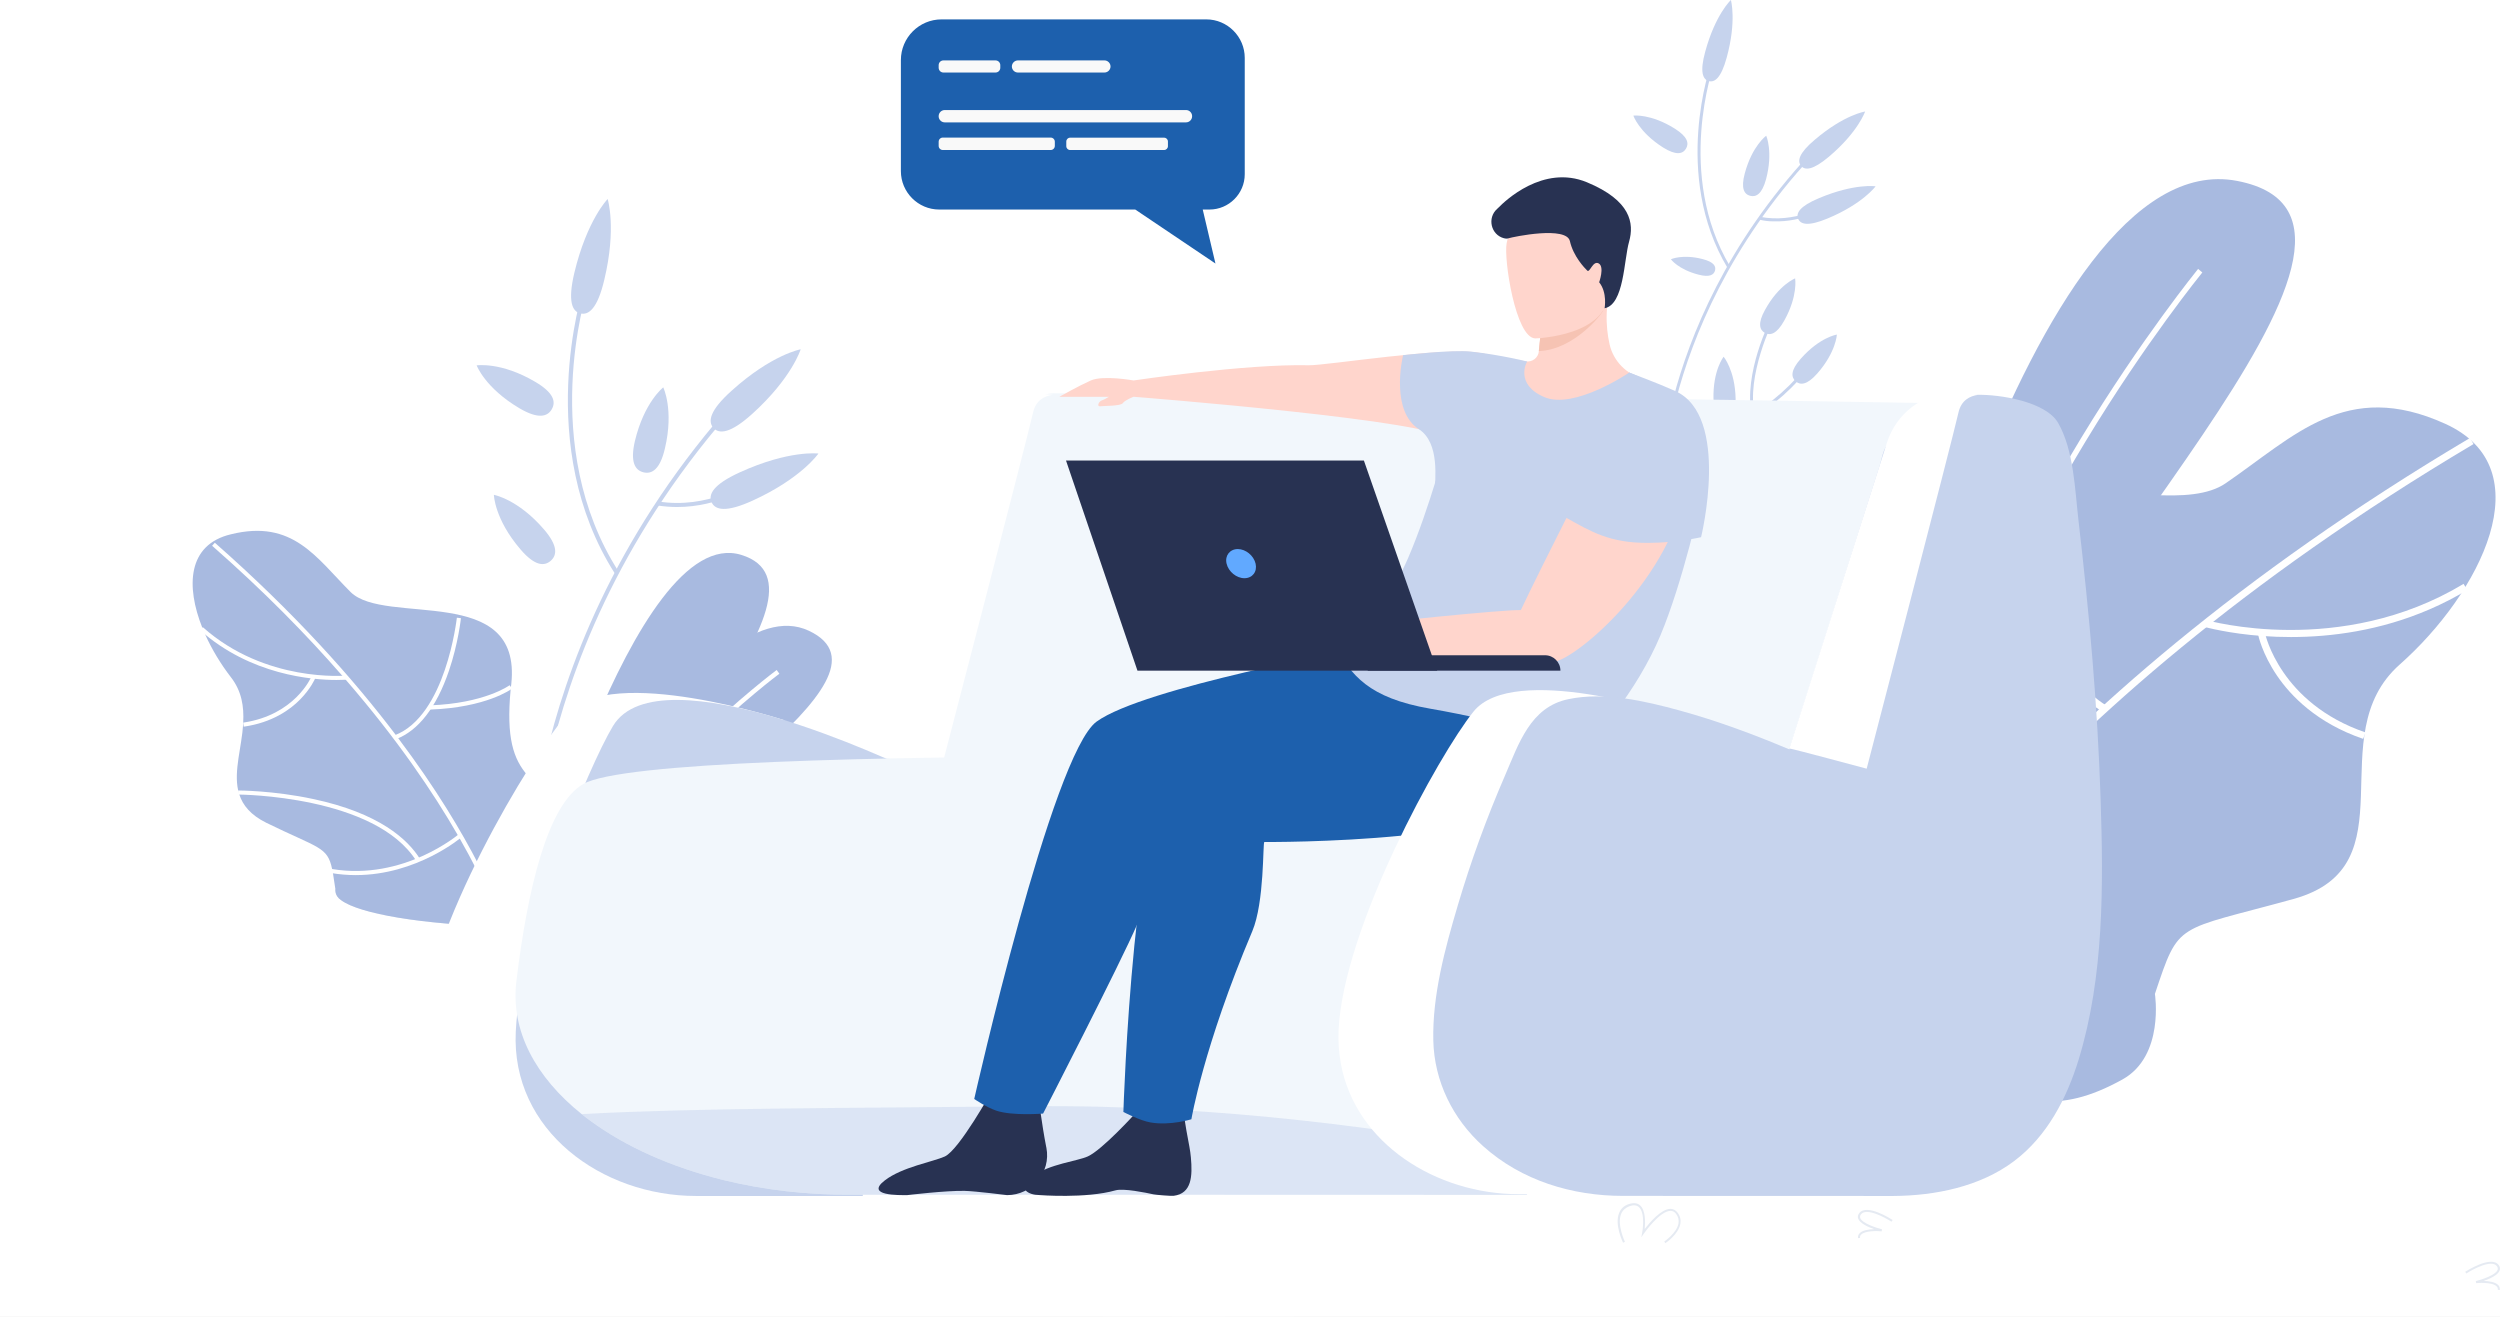
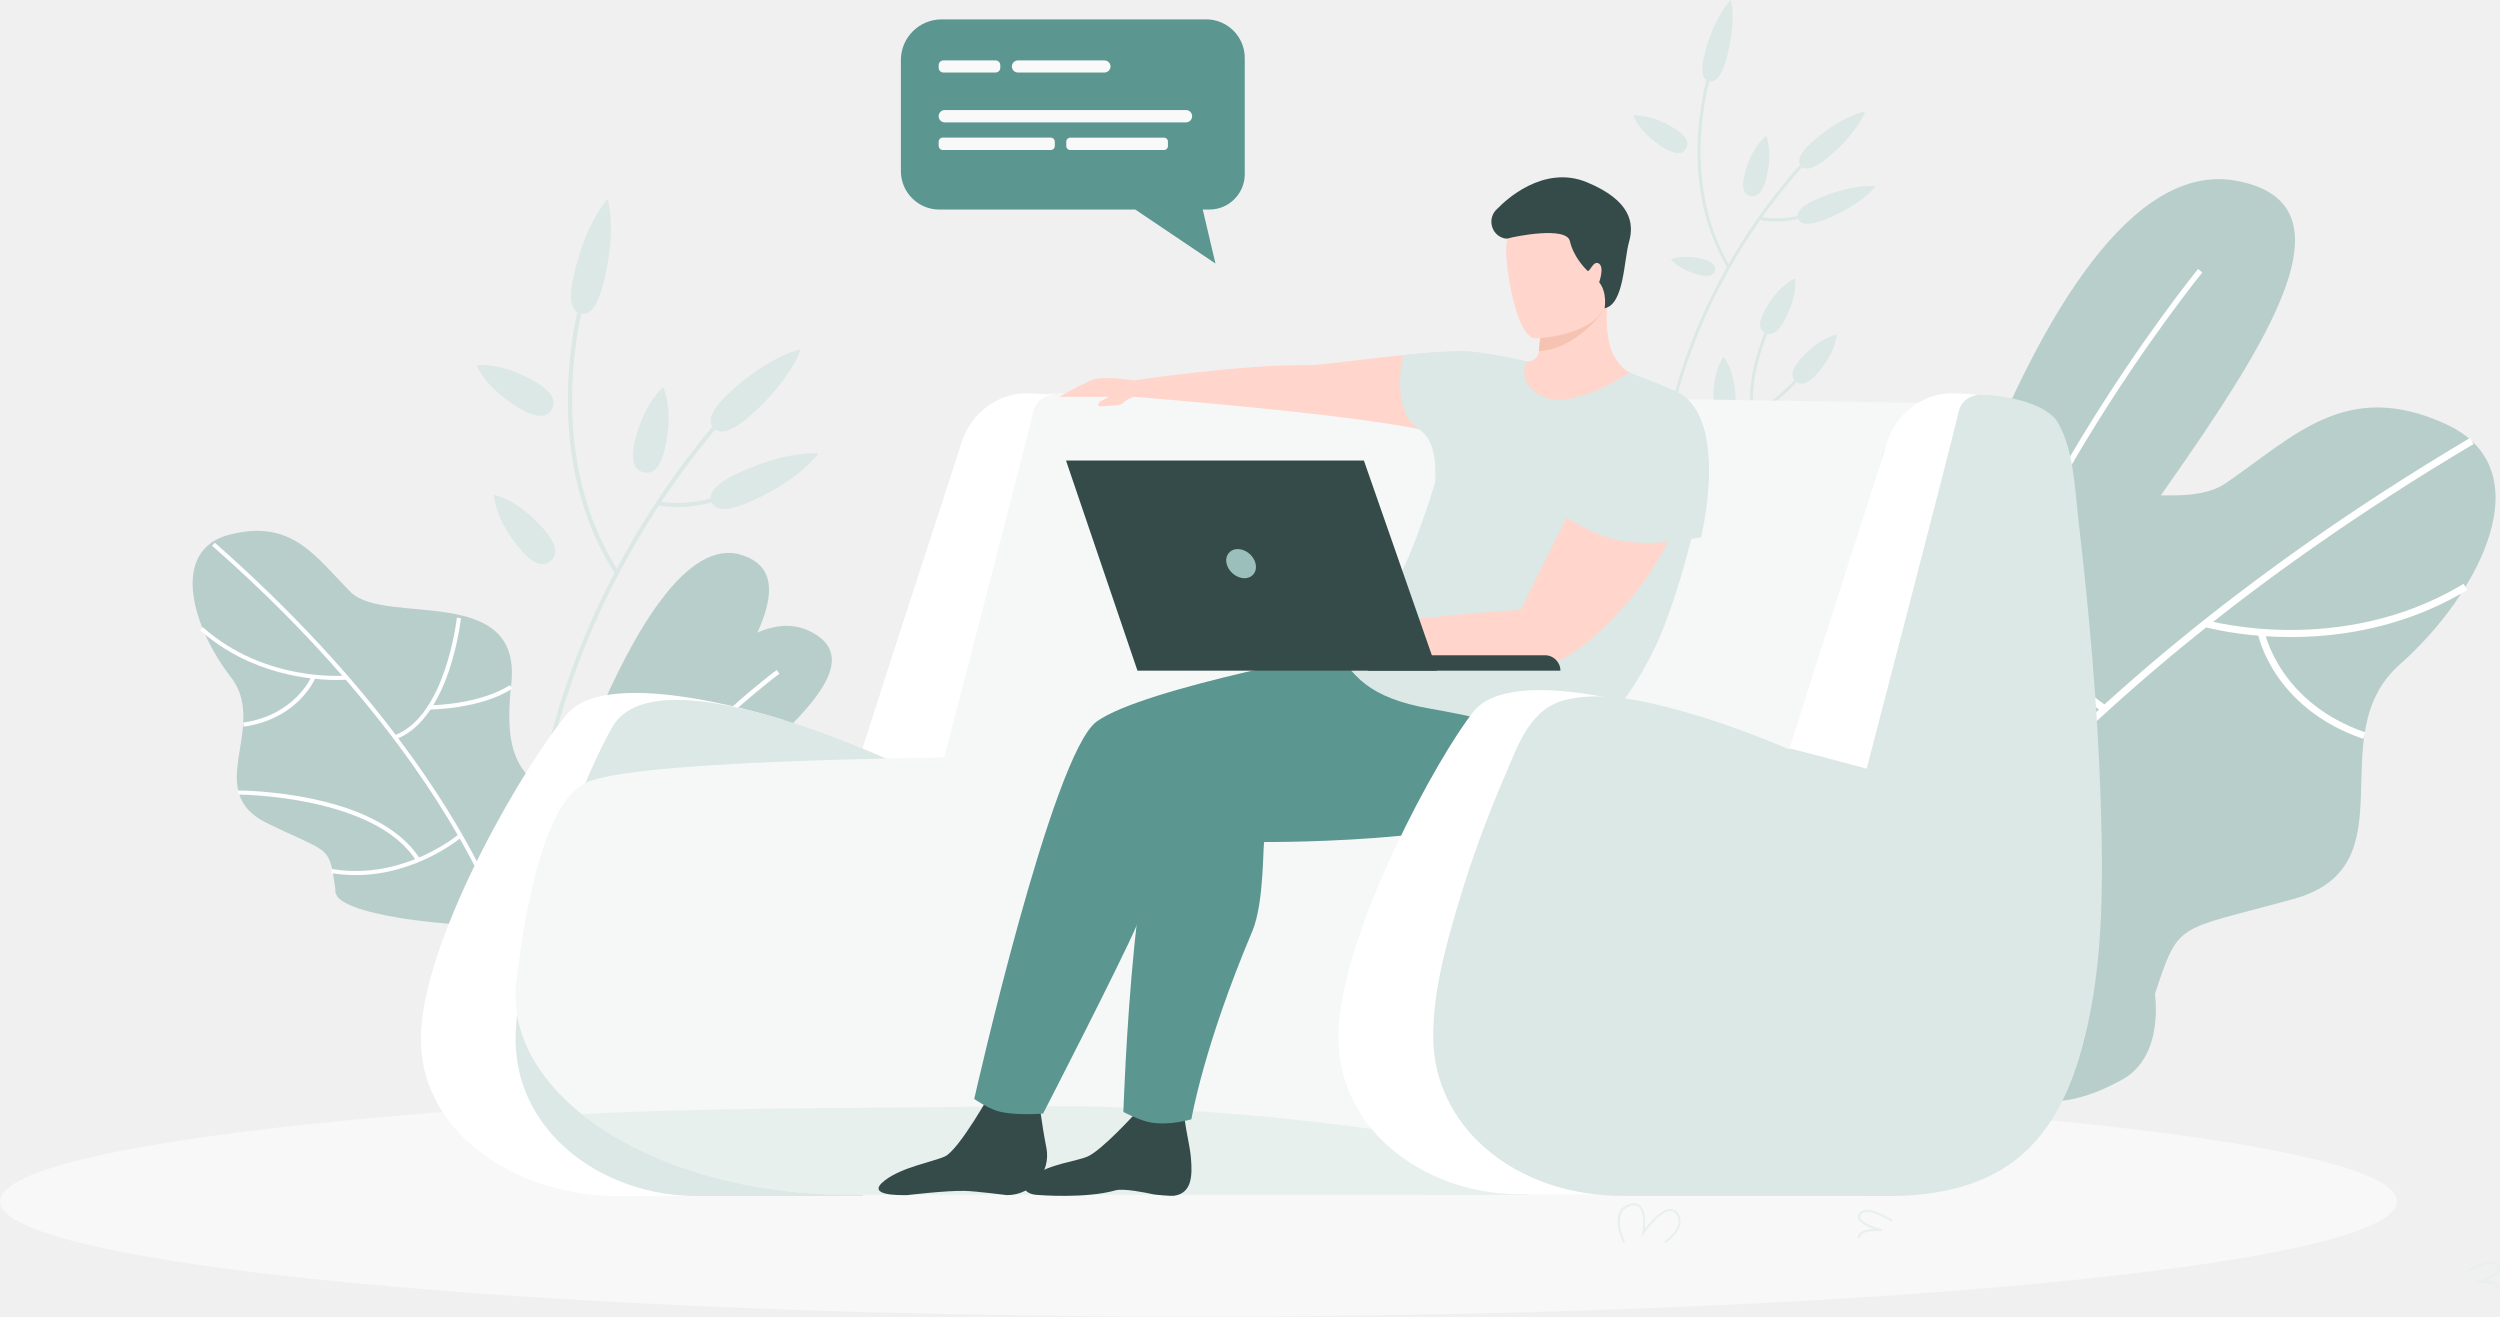
<svg xmlns="http://www.w3.org/2000/svg" width="338" height="178" viewBox="0 0 338 178" fill="none">
-   <rect width="338" height="178" fill="white" />
-   <path d="M45.382 120.601C45.382 120.99 45.633 121.357 46.114 121.7C48.879 123.782 59.346 125.338 71.846 125.338C75.343 125.338 78.68 125.223 81.742 124.995C91.454 124.285 98.311 122.592 98.311 120.601C98.311 118.611 91.477 116.918 81.81 116.208C78.725 115.98 75.366 115.865 71.846 115.865C57.243 115.865 45.382 117.993 45.382 120.601Z" fill="#E5EAF2" />
-   <path d="M70.248 55.209C72.785 56.696 74.019 56.33 74.59 55.346C75.184 54.34 74.887 53.104 72.35 51.617C67.734 48.894 64.443 49.398 64.443 49.398C64.443 49.398 65.563 52.441 70.248 55.209Z" fill="#C6D3ED" />
-   <path d="M70.384 74.292C72.304 76.534 73.584 76.58 74.452 75.825C75.32 75.07 75.458 73.788 73.538 71.569C70.041 67.496 66.773 66.901 66.773 66.901C66.773 66.901 66.842 70.173 70.384 74.292Z" fill="#C6D3ED" />
-   <path d="M71.551 123.988L72.099 123.942C72.099 123.851 71.391 115.225 74.293 102.595C76.967 90.926 83.343 73.377 98.495 55.942L98.083 55.576C82.84 73.102 76.441 90.766 73.745 102.481C70.842 115.225 71.551 123.92 71.551 123.988Z" fill="#C6D3ED" />
-   <path d="M83.16 77.587L83.64 77.289C72.739 60.243 79.298 39.514 79.367 39.308L78.841 39.124C78.75 39.353 72.099 60.312 83.16 77.587Z" fill="#C6D3ED" />
-   <path d="M91.547 68.549C97.214 68.549 101.488 65.711 101.534 65.689L101.214 65.231C101.168 65.277 95.683 68.892 88.987 67.794L88.896 68.343C89.81 68.48 90.678 68.549 91.547 68.549Z" fill="#C6D3ED" />
-   <path d="M72.487 111.426C83.937 110.122 93.192 104.539 100.048 94.815C100.277 94.472 100.505 94.152 100.574 94.106C100.574 94.106 100.551 94.129 100.505 94.129L100.323 93.603C100.163 93.648 100.071 93.786 99.568 94.495C92.827 104.082 83.685 109.573 72.396 110.854L72.487 111.426Z" fill="#C6D3ED" />
-   <path d="M88.668 105.432L89.216 105.295C87.251 97.996 92.096 87.242 92.164 87.128L91.661 86.899C91.639 86.922 90.404 89.668 89.399 93.305C88.485 96.669 87.616 101.497 88.668 105.432Z" fill="#C6D3ED" />
-   <path d="M98.883 52.853C95.935 55.507 95.683 56.994 96.46 57.864C97.237 58.71 98.746 58.619 101.694 55.964C107.064 51.114 108.253 47.224 108.253 47.224C108.253 47.224 104.322 47.933 98.883 52.853Z" fill="#C6D3ED" />
-   <path d="M100.026 63.858C96.415 65.505 95.729 66.855 96.209 67.908C96.689 68.96 98.152 69.326 101.762 67.679C108.344 64.682 110.652 61.318 110.652 61.318C110.652 61.318 106.699 60.815 100.026 63.858Z" fill="#C6D3ED" />
-   <path d="M90.496 85.297C89.148 87.905 89.582 89.118 90.61 89.644C91.639 90.171 92.873 89.827 94.221 87.196C96.666 82.414 96.004 79.165 96.004 79.165C96.004 79.165 92.987 80.469 90.496 85.297Z" fill="#C6D3ED" />
-   <path d="M85.834 59.648C85.171 62.508 85.879 63.584 86.999 63.858C88.119 64.133 89.239 63.492 89.901 60.609C91.136 55.392 89.673 52.372 89.673 52.372C89.673 52.372 87.091 54.363 85.834 59.648Z" fill="#C6D3ED" />
-   <path d="M81.309 102.48C81.469 105.432 82.452 106.255 83.594 106.187C84.737 106.118 85.628 105.203 85.468 102.251C85.171 96.897 82.954 94.426 82.954 94.426C82.954 94.426 81.012 97.035 81.309 102.48Z" fill="#C6D3ED" />
-   <path d="M97.535 94.335C95.661 96.6 95.821 97.881 96.712 98.613C97.603 99.346 98.883 99.277 100.757 97.012C104.185 92.87 104.231 89.553 104.231 89.553C104.231 89.553 101.008 90.125 97.535 94.335Z" fill="#C6D3ED" />
-   <path d="M77.652 36.882C76.738 40.749 77.355 42.122 78.475 42.373C79.595 42.648 80.783 41.71 81.697 37.843C83.388 30.796 82.154 26.906 82.154 26.906C82.154 26.906 79.366 29.743 77.652 36.882Z" fill="#C6D3ED" />
-   <path d="M71.161 124.743C71.161 124.743 85.673 70.517 100.23 75.024C114.788 79.509 82.473 109.207 78.748 125.109L71.161 124.743Z" fill="#A8BAE0" />
-   <path d="M73.286 122.295C73.286 122.295 95.499 78.776 109.348 85.274C123.198 91.772 86.769 111.106 80.782 123.988L73.286 122.295Z" fill="#A8BAE0" />
+   <path d="M45.382 120.601C45.382 120.99 45.633 121.357 46.114 121.7C48.879 123.782 59.346 125.338 71.846 125.338C75.343 125.338 78.68 125.223 81.742 124.995C91.454 124.285 98.311 122.592 98.311 120.601C98.311 118.611 91.477 116.918 81.81 116.208C78.725 115.98 75.366 115.865 71.846 115.865C57.243 115.865 45.382 117.993 45.382 120.601Z" fill="#E8EFED" />
+   <path d="M70.248 55.209C72.785 56.696 74.019 56.33 74.59 55.346C75.184 54.34 74.887 53.104 72.35 51.617C67.734 48.894 64.443 49.398 64.443 49.398C64.443 49.398 65.563 52.441 70.248 55.209Z" fill="#DBE8E5" />
+   <path d="M70.384 74.292C72.304 76.534 73.584 76.58 74.452 75.825C75.32 75.07 75.458 73.788 73.538 71.569C70.041 67.496 66.773 66.901 66.773 66.901C66.773 66.901 66.842 70.173 70.384 74.292Z" fill="#DBE8E5" />
+   <path d="M71.551 123.988L72.099 123.942C72.099 123.851 71.391 115.225 74.293 102.595C76.967 90.926 83.343 73.377 98.495 55.942L98.083 55.576C82.84 73.102 76.441 90.766 73.745 102.481C70.842 115.225 71.551 123.92 71.551 123.988Z" fill="#DBE8E5" />
+   <path d="M83.16 77.587L83.64 77.289C72.739 60.243 79.298 39.514 79.367 39.308L78.841 39.124C78.75 39.353 72.099 60.312 83.16 77.587Z" fill="#DBE8E5" />
+   <path d="M91.547 68.549C97.214 68.549 101.488 65.711 101.534 65.689L101.214 65.231C101.168 65.277 95.683 68.892 88.987 67.794L88.896 68.343C89.81 68.48 90.678 68.549 91.547 68.549Z" fill="#DBE8E5" />
+   <path d="M72.487 111.426C83.937 110.122 93.192 104.539 100.048 94.815C100.277 94.472 100.505 94.152 100.574 94.106C100.574 94.106 100.551 94.129 100.505 94.129L100.323 93.603C100.163 93.648 100.071 93.786 99.568 94.495C92.827 104.082 83.685 109.573 72.396 110.854L72.487 111.426Z" fill="#DBE8E5" />
+   <path d="M88.668 105.432L89.216 105.295C87.251 97.996 92.096 87.242 92.164 87.128L91.661 86.899C91.639 86.922 90.404 89.668 89.399 93.305C88.485 96.669 87.616 101.497 88.668 105.432Z" fill="#DBE8E5" />
+   <path d="M98.883 52.853C95.935 55.507 95.683 56.994 96.46 57.864C97.237 58.71 98.746 58.619 101.694 55.964C107.064 51.114 108.253 47.224 108.253 47.224C108.253 47.224 104.322 47.933 98.883 52.853Z" fill="#DBE8E5" />
+   <path d="M100.026 63.858C96.415 65.505 95.729 66.855 96.209 67.908C96.689 68.96 98.152 69.326 101.762 67.679C108.344 64.682 110.652 61.318 110.652 61.318C110.652 61.318 106.699 60.815 100.026 63.858Z" fill="#DBE8E5" />
+   <path d="M90.496 85.297C89.148 87.905 89.582 89.118 90.61 89.644C91.639 90.171 92.873 89.827 94.221 87.196C96.666 82.414 96.004 79.165 96.004 79.165C96.004 79.165 92.987 80.469 90.496 85.297Z" fill="#DBE8E5" />
+   <path d="M85.834 59.648C85.171 62.508 85.879 63.584 86.999 63.858C88.119 64.133 89.239 63.492 89.901 60.609C91.136 55.392 89.673 52.372 89.673 52.372C89.673 52.372 87.091 54.363 85.834 59.648Z" fill="#DBE8E5" />
+   <path d="M81.309 102.48C81.469 105.432 82.452 106.255 83.594 106.187C84.737 106.118 85.628 105.203 85.468 102.251C85.171 96.897 82.954 94.426 82.954 94.426C82.954 94.426 81.012 97.035 81.309 102.48Z" fill="#DBE8E5" />
+   <path d="M97.535 94.335C95.661 96.6 95.821 97.881 96.712 98.613C97.603 99.346 98.883 99.277 100.757 97.012C104.185 92.87 104.231 89.553 104.231 89.553C104.231 89.553 101.008 90.125 97.535 94.335Z" fill="#DBE8E5" />
+   <path d="M77.652 36.882C76.738 40.749 77.355 42.122 78.475 42.373C79.595 42.648 80.783 41.71 81.697 37.843C83.388 30.796 82.154 26.906 82.154 26.906C82.154 26.906 79.366 29.743 77.652 36.882Z" fill="#DBE8E5" />
+   <path d="M71.161 124.743C71.161 124.743 85.673 70.517 100.23 75.024C114.788 79.509 82.473 109.207 78.748 125.109L71.161 124.743Z" fill="#B8CECA" />
+   <path d="M73.286 122.295C73.286 122.295 95.499 78.776 109.348 85.274C123.198 91.772 86.769 111.106 80.782 123.988L73.286 122.295Z" fill="#B8CECA" />
  <path d="M77.559 123.324C85.147 106.187 105.166 91.246 105.372 91.086L105.006 90.582C104.801 90.743 84.644 105.775 76.988 123.05L77.559 123.324Z" fill="white" />
-   <path d="M27.351 84.862C27.488 85.16 27.602 85.48 27.739 85.778C28.653 87.814 29.865 89.805 31.19 91.521C32.698 93.442 32.995 95.548 32.881 97.675C32.881 97.744 32.881 97.79 32.881 97.859C32.675 101.016 31.601 104.173 32.196 106.85C32.241 107.034 32.287 107.217 32.356 107.422C32.836 108.887 33.887 110.191 36.012 111.244C43.12 114.721 44.262 114.447 44.902 117.49C44.948 117.673 44.971 117.856 45.016 118.062C45.108 118.634 45.199 119.32 45.336 120.167C45.336 120.167 45.199 121.105 46.113 121.7C48.581 123.553 57.151 124.995 67.801 125.269C68.007 125.269 68.189 125.269 68.395 125.292C69.538 125.315 70.681 125.338 71.869 125.338C75.365 125.338 78.702 125.223 81.764 124.995C82.519 123.027 83.25 119.824 81.833 116.231C81.307 114.904 80.507 113.554 79.319 112.182C72.943 104.906 67.824 106.187 69.035 93.282C69.058 93.145 69.058 92.985 69.081 92.848C69.104 92.733 69.104 92.596 69.126 92.482C70.612 78.73 52.055 84.679 47.393 80.035C42.754 75.39 39.6 70.173 31.236 72.232C25.317 73.628 25.134 79.302 27.351 84.862Z" fill="#A8BAE0" />
+   <path d="M27.351 84.862C27.488 85.16 27.602 85.48 27.739 85.778C28.653 87.814 29.865 89.805 31.19 91.521C32.698 93.442 32.995 95.548 32.881 97.675C32.881 97.744 32.881 97.79 32.881 97.859C32.675 101.016 31.601 104.173 32.196 106.85C32.241 107.034 32.287 107.217 32.356 107.422C32.836 108.887 33.887 110.191 36.012 111.244C43.12 114.721 44.262 114.447 44.902 117.49C44.948 117.673 44.971 117.856 45.016 118.062C45.108 118.634 45.199 119.32 45.336 120.167C45.336 120.167 45.199 121.105 46.113 121.7C48.581 123.553 57.151 124.995 67.801 125.269C68.007 125.269 68.189 125.269 68.395 125.292C69.538 125.315 70.681 125.338 71.869 125.338C75.365 125.338 78.702 125.223 81.764 124.995C82.519 123.027 83.25 119.824 81.833 116.231C81.307 114.904 80.507 113.554 79.319 112.182C72.943 104.906 67.824 106.187 69.035 93.282C69.058 93.145 69.058 92.985 69.081 92.848C69.104 92.733 69.104 92.596 69.126 92.482C70.612 78.73 52.055 84.679 47.393 80.035C42.754 75.39 39.6 70.173 31.236 72.232C25.317 73.628 25.134 79.302 27.351 84.862Z" fill="#B8CECA" />
  <path d="M28.677 73.788C35.67 79.92 41.475 85.846 46.274 91.361C46.434 91.543 46.594 91.727 46.731 91.887C53.77 100.009 58.615 107.217 61.883 112.891C61.974 113.051 62.066 113.211 62.157 113.371C65.699 119.572 67.299 123.828 67.779 125.269C67.984 125.269 68.167 125.269 68.373 125.292C67.71 123.279 64.122 113.463 53.838 99.803C53.724 99.643 53.61 99.506 53.495 99.346C47.668 91.658 39.738 82.78 29.043 73.376L28.677 73.788Z" fill="white" />
  <path d="M58.135 95.936C65.745 95.662 69.105 93.191 69.242 93.099L68.899 92.642C68.876 92.665 65.516 95.113 58.089 95.364L58.135 95.936Z" fill="white" />
  <path d="M53.519 99.941C56.535 98.82 59.026 95.616 60.695 90.697C61.952 87.013 62.317 83.604 62.317 83.581L61.769 83.513C61.746 83.65 60.283 96.829 53.336 99.415L53.519 99.941Z" fill="white" />
  <path d="M45.475 91.933C46.343 91.933 46.869 91.887 46.892 91.887L46.846 91.338C46.732 91.338 35.899 92.344 27.421 84.794L27.055 85.206C33.888 91.269 42.207 91.933 45.475 91.933Z" fill="white" />
  <path d="M32.95 98.247C36.79 97.698 39.212 95.959 40.56 94.586C42.023 93.099 42.594 91.772 42.617 91.704L42.092 91.498C42.069 91.543 39.898 96.668 32.882 97.698L32.95 98.247Z" fill="white" />
  <path d="M48.08 118.314C56.376 118.314 62.386 113.211 62.455 113.143L62.089 112.731C62.021 112.8 54.571 119.115 44.881 117.49L44.789 118.039C45.909 118.222 47.006 118.314 48.08 118.314Z" fill="white" />
  <path d="M56.307 116.438L56.787 116.14C55.141 113.486 51.279 109.917 42.298 108.018C36.95 106.874 32.242 106.874 32.197 106.874V107.423C32.356 107.423 50.753 107.537 56.307 116.438Z" fill="white" />
  <g opacity="0.5">
    <path d="M162.04 178C72.548 178 0 171.025 0 162.421C0 153.818 72.548 146.843 162.04 146.843C251.532 146.843 324.08 153.818 324.08 162.421C324.08 171.025 251.532 178 162.04 178Z" fill="white" />
  </g>
-   <path d="M253.579 109.163C253.579 109.163 274.033 18.991 302.463 24.459C330.892 29.928 273.073 82.392 268.091 108.797L253.579 109.163Z" fill="#A8BAE0" />
+   <path d="M253.579 109.163C253.579 109.163 274.033 18.991 302.463 24.459C330.892 29.928 273.073 82.392 268.091 108.797L253.579 109.163Z" fill="#B8CECA" />
  <path d="M261.715 109.025C264.823 90.721 274.468 72.073 281.986 59.649C290.145 46.173 297.687 36.929 297.755 36.837L297.184 36.357C297.115 36.449 289.551 45.738 281.346 59.26C273.782 71.753 264.092 90.492 260.984 108.888L261.715 109.025Z" fill="white" />
-   <path d="M324.435 89.851C313.557 99.484 326.126 117.102 310.083 121.541C294.018 125.98 294.68 124.424 291.344 134.377C291.344 134.377 292.669 142.751 286.979 145.931C269.085 155.884 266.319 137.946 245.271 133.988C239.375 132.889 233.776 131.608 228.703 130.281C228.04 126.735 227.857 121.083 231.377 115.477C232.656 113.418 234.462 111.359 236.907 109.437C250.208 98.958 258.503 103.122 260.355 79.464C262.206 55.805 291.618 71.707 300.896 65.346C310.198 58.986 317.168 51.206 330.583 57.292C343.975 63.356 335.313 80.219 324.435 89.851Z" fill="#A8BAE0" />
+   <path d="M324.435 89.851C313.557 99.484 326.126 117.102 310.083 121.541C294.018 125.98 294.68 124.424 291.344 134.377C291.344 134.377 292.669 142.751 286.979 145.931C269.085 155.884 266.319 137.946 245.271 133.988C239.375 132.889 233.776 131.608 228.703 130.281C228.04 126.735 227.857 121.083 231.377 115.477C232.656 113.418 234.462 111.359 236.907 109.437C250.208 98.958 258.503 103.122 260.355 79.464C262.206 55.805 291.618 71.707 300.896 65.346C310.198 58.986 317.168 51.206 330.583 57.292C343.975 63.356 335.313 80.219 324.435 89.851Z" fill="#B8CECA" />
  <path d="M251.739 135.315L250.893 134.88C251.076 134.514 270.593 96.784 333.942 59.215L334.422 60.038C271.324 97.471 251.945 134.949 251.739 135.315Z" fill="white" />
  <path d="M277.769 88.044C265.017 85.162 260.149 79.945 259.944 79.739L260.652 79.098C260.698 79.144 265.566 84.315 277.998 87.129L277.769 88.044Z" fill="white" />
  <path d="M284.282 96.235C279.551 93.375 276.375 87.198 275.118 78.366C274.181 71.753 274.638 65.919 274.638 65.85L275.598 65.919C275.575 66.147 273.907 88.822 284.785 95.389L284.282 96.235Z" fill="white" />
  <path d="M300.371 85.276C298.886 85.001 298.04 84.75 297.995 84.75L298.269 83.834C298.452 83.88 316.414 88.983 333.075 78.938L333.577 79.762C320.14 87.861 305.879 86.328 300.371 85.276Z" fill="white" />
  <path d="M319.5 99.896C313.215 97.745 309.696 94.062 307.845 91.339C305.834 88.364 305.331 85.939 305.308 85.848L306.245 85.665C306.268 85.756 308.302 95.091 319.82 99.027L319.5 99.896Z" fill="white" />
-   <path d="M224.83 19.929C226.612 21.05 227.504 20.821 227.938 20.112C228.372 19.402 228.212 18.51 226.429 17.389C223.184 15.353 220.83 15.627 220.83 15.627C220.83 15.627 221.562 17.846 224.83 19.929Z" fill="#C6D3ED" />
-   <path d="M229.652 37.135C231.137 37.524 231.709 37.158 231.869 36.586C232.029 35.991 231.709 35.419 230.2 35.03C227.481 34.321 225.904 35.053 225.904 35.053C225.904 35.053 226.887 36.426 229.652 37.135Z" fill="#C6D3ED" />
-   <path d="M224.213 69.122L224.601 69.099C224.601 69.03 224.281 62.853 226.635 53.883C228.806 45.601 233.765 33.2 244.986 21.096L244.689 20.821C233.4 32.994 228.418 45.464 226.247 53.792C223.916 62.83 224.213 69.053 224.213 69.122Z" fill="#C6D3ED" />
-   <path d="M233.559 36.22L233.902 36.014C226.498 23.59 231.662 8.924 231.708 8.786L231.342 8.649C231.274 8.786 226.04 23.613 233.559 36.22Z" fill="#C6D3ED" />
-   <path d="M239.753 29.927C243.798 30.065 246.906 28.12 246.952 28.097L246.746 27.754C246.7 27.777 242.701 30.248 237.947 29.31L237.879 29.699C238.519 29.859 239.136 29.927 239.753 29.927Z" fill="#C6D3ED" />
-   <path d="M225.172 60.153C233.376 59.489 240.141 55.691 245.237 48.918C245.42 48.69 245.58 48.461 245.626 48.415C245.626 48.415 245.603 48.438 245.58 48.438L245.466 48.049C245.351 48.072 245.283 48.186 244.917 48.667C239.867 55.348 233.216 59.077 225.126 59.741L225.172 60.153Z" fill="#C6D3ED" />
-   <path d="M236.874 56.24L237.262 56.149C236.005 50.886 239.731 43.313 239.776 43.244L239.411 43.061C239.411 43.084 238.451 45.006 237.651 47.591C236.92 49.971 236.211 53.403 236.874 56.24Z" fill="#C6D3ED" />
-   <path d="M245.352 18.899C243.18 20.73 242.975 21.782 243.5 22.423C244.026 23.063 245.1 23.018 247.271 21.187C251.225 17.847 252.162 15.078 252.162 15.078C252.162 15.078 249.351 15.49 245.352 18.899Z" fill="#C6D3ED" />
-   <path d="M245.923 26.793C243.295 27.891 242.792 28.829 243.112 29.584C243.432 30.339 244.461 30.637 247.089 29.539C251.865 27.548 253.579 25.191 253.579 25.191C253.579 25.191 250.768 24.756 245.923 26.793Z" fill="#C6D3ED" />
-   <path d="M238.633 41.894C237.605 43.724 237.902 44.617 238.61 45.006C239.319 45.395 240.21 45.189 241.238 43.335C243.112 39.972 242.701 37.638 242.701 37.638C242.701 37.638 240.507 38.485 238.633 41.894Z" fill="#C6D3ED" />
-   <path d="M235.891 23.452C235.343 25.489 235.823 26.267 236.623 26.473C237.422 26.679 238.222 26.244 238.771 24.23C239.753 20.524 238.794 18.35 238.794 18.35C238.794 18.35 236.897 19.7 235.891 23.452Z" fill="#C6D3ED" />
-   <path d="M231.663 53.952C231.708 56.057 232.394 56.675 233.217 56.652C234.039 56.629 234.702 55.988 234.656 53.883C234.565 50.039 233.034 48.232 233.034 48.232C233.034 48.232 231.571 50.062 231.663 53.952Z" fill="#C6D3ED" />
-   <path d="M243.455 48.507C242.061 50.086 242.153 51.001 242.77 51.55C243.387 52.099 244.301 52.076 245.695 50.497C248.232 47.614 248.346 45.235 248.346 45.235C248.346 45.235 246.038 45.578 243.455 48.507Z" fill="#C6D3ED" />
-   <path d="M230.543 7.001C229.789 9.747 230.223 10.731 231.023 10.96C231.823 11.188 232.691 10.548 233.445 7.802C234.817 2.814 234.017 0 234.017 0C234.017 0 231.914 1.945 230.543 7.001Z" fill="#C6D3ED" />
-   <path d="M225.151 168.08C225.219 168.034 226.933 166.89 227.185 165.448C227.276 164.922 227.162 164.419 226.819 163.961C226.568 163.618 226.225 163.435 225.836 163.435C224.579 163.458 223.025 165.311 222.363 166.158C222.454 165.288 222.5 163.618 221.723 162.954C221.357 162.634 220.854 162.588 220.214 162.794C219.575 163 219.14 163.412 218.912 163.984C218.249 165.563 219.392 167.897 219.437 168.011L219.689 167.897C219.689 167.874 218.569 165.563 219.186 164.098C219.392 163.618 219.78 163.275 220.329 163.069C220.854 162.886 221.266 162.932 221.563 163.183C222.5 163.984 222.043 166.638 222.02 166.661L221.906 167.279L222.271 166.753C222.294 166.73 224.397 163.709 225.859 163.709C226.179 163.709 226.408 163.847 226.613 164.121C226.91 164.51 227.002 164.945 226.933 165.403C226.705 166.707 225.037 167.828 225.014 167.851L225.151 168.08Z" fill="#E5EAF2" />
-   <path d="M337.977 174.417C338 174.143 337.931 173.914 337.749 173.731C337.337 173.319 336.492 173.205 335.806 173.182C336.629 172.884 337.726 172.404 337.954 171.763C338.046 171.512 338 171.26 337.817 171.031C336.812 169.681 333.452 171.855 333.292 171.946L333.452 172.175C334.366 171.58 336.88 170.23 337.589 171.191C337.703 171.351 337.726 171.512 337.68 171.672C337.429 172.404 335.463 173.022 334.732 173.205L334.778 173.479C334.801 173.479 336.903 173.273 337.543 173.914C337.68 174.051 337.726 174.189 337.703 174.372L337.977 174.417Z" fill="#E5EAF2" />
-   <path d="M251.203 167.393L251.477 167.37C251.454 167.187 251.5 167.027 251.637 166.913C252.163 166.386 253.808 166.409 254.402 166.478L254.448 166.203C253.717 166.02 251.774 165.403 251.5 164.67C251.454 164.51 251.477 164.35 251.592 164.19C252.3 163.229 254.814 164.579 255.728 165.174L255.888 164.945C255.751 164.853 252.369 162.657 251.363 164.03C251.18 164.259 251.134 164.51 251.226 164.762C251.454 165.38 252.529 165.883 253.374 166.181C252.688 166.203 251.82 166.318 251.432 166.73C251.249 166.89 251.18 167.119 251.203 167.393Z" fill="#E5EAF2" />
-   <path d="M116.825 112.241C117.398 113.597 122.855 114.848 130.949 115.951C132.382 116.146 133.883 116.341 135.465 116.525C163.036 119.775 238.526 121.59 243.18 120.637C249.612 119.316 262.405 54.529 262.405 54.529C262.405 54.529 224.723 53.874 194.803 53.552C184.565 53.449 148.958 53.173 142.355 53.173C132.141 53.173 115.908 110.059 116.825 112.241Z" fill="#F2F7FC" />
+   <path d="M224.83 19.929C226.612 21.05 227.504 20.821 227.938 20.112C228.372 19.402 228.212 18.51 226.429 17.389C223.184 15.353 220.83 15.627 220.83 15.627C220.83 15.627 221.562 17.846 224.83 19.929Z" fill="#DBE8E5" />
+   <path d="M229.652 37.135C231.137 37.524 231.709 37.158 231.869 36.586C232.029 35.991 231.709 35.419 230.2 35.03C227.481 34.321 225.904 35.053 225.904 35.053C225.904 35.053 226.887 36.426 229.652 37.135Z" fill="#DBE8E5" />
+   <path d="M224.213 69.122L224.601 69.099C224.601 69.03 224.281 62.853 226.635 53.883C228.806 45.601 233.765 33.2 244.986 21.096L244.689 20.821C233.4 32.994 228.418 45.464 226.247 53.792C223.916 62.83 224.213 69.053 224.213 69.122Z" fill="#DBE8E5" />
+   <path d="M233.559 36.22L233.902 36.014C226.498 23.59 231.662 8.924 231.708 8.786L231.342 8.649C231.274 8.786 226.04 23.613 233.559 36.22Z" fill="#DBE8E5" />
+   <path d="M239.753 29.927C243.798 30.065 246.906 28.12 246.952 28.097L246.746 27.754C246.7 27.777 242.701 30.248 237.947 29.31L237.879 29.699C238.519 29.859 239.136 29.927 239.753 29.927Z" fill="#DBE8E5" />
+   <path d="M225.172 60.153C233.376 59.489 240.141 55.691 245.237 48.918C245.42 48.69 245.58 48.461 245.626 48.415C245.626 48.415 245.603 48.438 245.58 48.438L245.466 48.049C245.351 48.072 245.283 48.186 244.917 48.667C239.867 55.348 233.216 59.077 225.126 59.741L225.172 60.153Z" fill="#DBE8E5" />
+   <path d="M236.874 56.24L237.262 56.149C236.005 50.886 239.731 43.313 239.776 43.244L239.411 43.061C239.411 43.084 238.451 45.006 237.651 47.591C236.92 49.971 236.211 53.403 236.874 56.24Z" fill="#DBE8E5" />
+   <path d="M245.352 18.899C243.18 20.73 242.975 21.782 243.5 22.423C244.026 23.063 245.1 23.018 247.271 21.187C251.225 17.847 252.162 15.078 252.162 15.078C252.162 15.078 249.351 15.49 245.352 18.899Z" fill="#DBE8E5" />
+   <path d="M245.923 26.793C243.295 27.891 242.792 28.829 243.112 29.584C243.432 30.339 244.461 30.637 247.089 29.539C251.865 27.548 253.579 25.191 253.579 25.191C253.579 25.191 250.768 24.756 245.923 26.793Z" fill="#DBE8E5" />
+   <path d="M238.633 41.894C237.605 43.724 237.902 44.617 238.61 45.006C239.319 45.395 240.21 45.189 241.238 43.335C243.112 39.972 242.701 37.638 242.701 37.638C242.701 37.638 240.507 38.485 238.633 41.894Z" fill="#DBE8E5" />
+   <path d="M235.891 23.452C235.343 25.489 235.823 26.267 236.623 26.473C237.422 26.679 238.222 26.244 238.771 24.23C239.753 20.524 238.794 18.35 238.794 18.35C238.794 18.35 236.897 19.7 235.891 23.452Z" fill="#DBE8E5" />
+   <path d="M231.663 53.952C231.708 56.057 232.394 56.675 233.217 56.652C234.039 56.629 234.702 55.988 234.656 53.883C234.565 50.039 233.034 48.232 233.034 48.232C233.034 48.232 231.571 50.062 231.663 53.952Z" fill="#DBE8E5" />
+   <path d="M243.455 48.507C242.061 50.086 242.153 51.001 242.77 51.55C243.387 52.099 244.301 52.076 245.695 50.497C248.232 47.614 248.346 45.235 248.346 45.235C248.346 45.235 246.038 45.578 243.455 48.507Z" fill="#DBE8E5" />
+   <path d="M230.543 7.001C229.789 9.747 230.223 10.731 231.023 10.96C231.823 11.188 232.691 10.548 233.445 7.802C234.817 2.814 234.017 0 234.017 0C234.017 0 231.914 1.945 230.543 7.001Z" fill="#DBE8E5" />
+   <path d="M225.151 168.08C225.219 168.034 226.933 166.89 227.185 165.448C227.276 164.922 227.162 164.419 226.819 163.961C226.568 163.618 226.225 163.435 225.836 163.435C224.579 163.458 223.025 165.311 222.363 166.158C222.454 165.288 222.5 163.618 221.723 162.954C221.357 162.634 220.854 162.588 220.214 162.794C219.575 163 219.14 163.412 218.912 163.984C218.249 165.563 219.392 167.897 219.437 168.011L219.689 167.897C219.689 167.874 218.569 165.563 219.186 164.098C219.392 163.618 219.78 163.275 220.329 163.069C220.854 162.886 221.266 162.932 221.563 163.183C222.5 163.984 222.043 166.638 222.02 166.661L221.906 167.279L222.271 166.753C222.294 166.73 224.397 163.709 225.859 163.709C226.179 163.709 226.408 163.847 226.613 164.121C226.91 164.51 227.002 164.945 226.933 165.403C226.705 166.707 225.037 167.828 225.014 167.851L225.151 168.08Z" fill="#E8EFED" />
+   <path d="M337.977 174.417C338 174.143 337.931 173.914 337.749 173.731C337.337 173.319 336.492 173.205 335.806 173.182C336.629 172.884 337.726 172.404 337.954 171.763C338.046 171.512 338 171.26 337.817 171.031C336.812 169.681 333.452 171.855 333.292 171.946L333.452 172.175C334.366 171.58 336.88 170.23 337.589 171.191C337.703 171.351 337.726 171.512 337.68 171.672C337.429 172.404 335.463 173.022 334.732 173.205L334.778 173.479C334.801 173.479 336.903 173.273 337.543 173.914C337.68 174.051 337.726 174.189 337.703 174.372L337.977 174.417Z" fill="#E8EFED" />
+   <path d="M251.203 167.393L251.477 167.37C251.454 167.187 251.5 167.027 251.637 166.913C252.163 166.386 253.808 166.409 254.402 166.478L254.448 166.203C253.717 166.02 251.774 165.403 251.5 164.67C251.454 164.51 251.477 164.35 251.592 164.19C252.3 163.229 254.814 164.579 255.728 165.174L255.888 164.945C255.751 164.853 252.369 162.657 251.363 164.03C251.18 164.259 251.134 164.51 251.226 164.762C251.454 165.38 252.529 165.883 253.374 166.181C252.688 166.203 251.82 166.318 251.432 166.73C251.249 166.89 251.18 167.119 251.203 167.393Z" fill="#E8EFED" />
+   <path d="M116.825 112.241C117.398 113.597 122.855 114.848 130.949 115.951C132.382 116.146 133.883 116.341 135.465 116.525C163.036 119.775 238.526 121.59 243.18 120.637C249.612 119.316 262.405 54.529 262.405 54.529C262.405 54.529 224.723 53.874 194.803 53.552C184.565 53.449 148.958 53.173 142.355 53.173C132.141 53.173 115.908 110.059 116.825 112.241Z" fill="#F5F8F7" />
  <path d="M127.258 103.926C127.258 103.926 138.825 59.536 139.662 55.803C140.029 54.138 141.176 53.541 142.333 53.38C140.304 53.185 138.825 53.173 138.825 53.173C134.825 53.173 131.271 55.872 129.987 59.881C127.19 68.632 121.618 85.435 116.391 101.859C116.654 101.859 127.258 103.926 127.258 103.926Z" fill="white" />
  <path d="M57.144 143.469C58.99 154.61 71.05 161.696 83.419 161.696H107.929L106.026 97.368C106.026 97.368 82.628 89.731 76.759 96.449C71.611 102.341 57.66 125.667 56.926 139.461C56.857 140.851 56.938 142.183 57.144 143.469Z" fill="white" />
-   <path d="M122.202 103.662C122.202 103.662 89.141 87.766 82.881 98.149C79.557 103.662 70.409 125.656 69.732 139.461C69.079 152.875 81.414 161.696 94.104 161.696H116.642L122.202 103.662Z" fill="#C6D3ED" />
-   <path d="M78.639 150.624C79.006 150.923 79.384 151.21 79.762 151.486C84.543 155.012 90.768 157.814 97.887 159.56C103.275 160.869 109.167 161.581 115.335 161.524H126.054H126.203L176.93 161.535L206.003 161.547H206.427V161.535L207.436 156.252L216.641 102.938C216.641 102.938 89.231 100.067 78.868 105.993C74.053 108.738 71.325 120.143 69.811 132.696C69.02 139.369 72.425 145.64 78.639 150.624Z" fill="#F2F7FC" />
-   <path opacity="0.5" d="M78.639 150.625C79.006 150.923 79.384 151.21 79.763 151.486C84.543 155.012 90.768 157.814 97.887 159.56C103.275 160.869 109.168 161.581 115.335 161.524H126.054H126.203L176.931 161.535L206.003 161.547L206.439 161.535L207.448 156.252C189.621 152.807 164.962 149.292 139.237 149.568C114.67 149.821 94.093 149.786 78.639 150.625Z" fill="#C6D3ED" />
+   <path d="M122.202 103.662C122.202 103.662 89.141 87.766 82.881 98.149C79.557 103.662 70.409 125.656 69.732 139.461C69.079 152.875 81.414 161.696 94.104 161.696H116.642L122.202 103.662Z" fill="#DBE8E5" />
+   <path d="M78.639 150.624C79.006 150.923 79.384 151.21 79.762 151.486C84.543 155.012 90.768 157.814 97.887 159.56C103.275 160.869 109.167 161.581 115.335 161.524H126.054H126.203L176.93 161.535L206.003 161.547H206.427V161.535L207.436 156.252L216.641 102.938C216.641 102.938 89.231 100.067 78.868 105.993C74.053 108.738 71.325 120.143 69.811 132.696C69.02 139.369 72.425 145.64 78.639 150.624Z" fill="#F5F8F7" />
+   <path opacity="0.5" d="M78.639 150.625C79.006 150.923 79.384 151.21 79.763 151.486C84.543 155.012 90.768 157.814 97.887 159.56C103.275 160.869 109.168 161.581 115.335 161.524H126.054H126.203L176.931 161.535L206.003 161.547L206.439 161.535L207.448 156.252C189.621 152.807 164.962 149.292 139.237 149.568C114.67 149.821 94.093 149.786 78.639 150.625Z" fill="#DBE8E5" />
  <path d="M149.016 54.115C149.269 54.035 149.624 53.828 149.934 53.644H143.227C143.227 53.644 145.806 52.185 147.48 51.439C149.154 50.693 153.258 51.439 153.258 51.439C153.258 51.439 168.436 49.176 176.954 49.383C179.235 49.441 195.48 46.788 200.157 47.729C202.622 48.223 204.857 48.614 206.29 48.855C207.173 48.993 207.987 48.361 208.056 47.477V47.465C208.319 44.387 208.709 42.664 208.709 42.664L214.418 39.897C215.599 40.528 216.699 41.114 217.284 41.424C217.261 41.746 217.238 42.056 217.227 42.354C217.169 43.928 217.341 45.329 217.616 46.558C218.132 48.82 219.886 50.601 222.133 51.198L222.156 51.209C217.88 54.907 196.087 61.339 195.72 59.456C195.227 56.917 153.258 53.644 153.258 53.644C153.258 53.644 152.089 54.092 151.802 54.505C151.516 54.919 149.165 54.862 148.73 54.931C148.283 54.988 148.501 54.276 149.016 54.115Z" fill="#FFD5CC" />
-   <path d="M134.124 147.455C134.124 147.455 129.699 155.448 127.739 156.356C126.18 157.068 121.961 157.78 119.622 159.594C116.894 161.696 121.617 161.581 122.649 161.581C122.649 161.581 127.922 160.95 130.421 161.007C131.866 161.041 136.153 161.581 136.153 161.581C139.535 161.581 142.115 158.503 141.473 155.173C141.461 155.138 141.461 155.115 141.45 155.081C140.842 151.991 140.361 148.006 140.361 148.006L134.124 147.455Z" fill="#283252" />
-   <path d="M189.289 52.45C189.381 54.528 189.965 56.814 191.811 58.008C194.734 59.903 193.989 64.853 193.978 66.806L206.473 48.878C206.473 48.878 203.011 47.993 198.861 47.534C196.339 47.258 189.702 48.016 189.702 48.016C189.702 48.016 189.174 50.107 189.289 52.45Z" fill="#C6D3ED" />
-   <path d="M153.452 150.578C153.452 150.578 149.039 155.448 147.078 156.344C145.68 156.987 141.908 157.366 139.661 158.997C137.288 160.72 139.111 161.57 140.487 161.57C140.487 161.57 146.792 162.075 150.804 160.938C151.893 160.628 154.897 161.248 155.963 161.478C156.284 161.547 158.347 161.719 158.68 161.673C161.133 161.363 161.236 159.009 161.007 156.482C160.961 156.011 160.904 155.54 160.812 155.069C160.204 151.98 159.826 149.108 159.826 149.108L153.452 150.578Z" fill="#283252" />
-   <path d="M131.716 148.579C131.716 148.579 133.31 149.693 134.708 150.164C136.909 150.899 141.025 150.555 141.025 150.555C141.025 150.555 151.526 130.146 153.738 124.989C155.836 120.096 157.602 109.369 157.602 109.369C159.207 109.277 171.198 110.989 181.733 109.84C187.339 109.231 192.085 107.842 193.69 105.005C198.322 96.839 183.533 87.72 183.533 87.72C183.533 87.72 154.61 92.945 148.259 97.562C142.229 101.961 131.716 148.579 131.716 148.579Z" fill="#1D60AD" />
-   <path d="M151.882 150.337C151.882 150.337 154.129 151.52 155.585 151.761C158.233 152.209 161.076 151.325 161.076 151.325C161.076 151.325 162.692 141.551 169.307 125.909C170.969 121.981 170.717 113.941 170.935 113.838C170.935 113.838 207.115 114.148 211.311 106.005C211.987 104.684 212.755 100.963 212.664 99.757C212.228 93.325 203.882 90.833 203.882 90.833C203.882 90.833 166.166 97.517 159.7 101.974C153.235 106.43 151.882 150.337 151.882 150.337Z" fill="#1D60AD" />
-   <path d="M180.484 87.318C182.685 91.246 184.966 94.359 193.381 95.817C203.985 97.655 209.786 99.906 212.732 100.79C214.979 101.468 221.433 93.233 224.505 85.871C227.486 78.751 230.019 67.656 230.042 66.794C230.306 53.575 220.275 50.405 220.275 50.371C220.275 50.371 212.824 55.447 208.765 53.678C204.764 51.944 206.415 48.947 206.461 48.866L195.708 59.444C195.708 59.444 193.289 68.724 190.366 75.466C185.952 85.676 179.888 86.239 180.484 87.318Z" fill="#C6D3ED" />
+   <path d="M134.124 147.455C134.124 147.455 129.699 155.448 127.739 156.356C126.18 157.068 121.961 157.78 119.622 159.594C116.894 161.696 121.617 161.581 122.649 161.581C122.649 161.581 127.922 160.95 130.421 161.007C131.866 161.041 136.153 161.581 136.153 161.581C139.535 161.581 142.115 158.503 141.473 155.173C141.461 155.138 141.461 155.115 141.45 155.081C140.842 151.991 140.361 148.006 140.361 148.006L134.124 147.455Z" fill="#344B49" />
+   <path d="M189.289 52.45C189.381 54.528 189.965 56.814 191.811 58.008C194.734 59.903 193.989 64.853 193.978 66.806L206.473 48.878C206.473 48.878 203.011 47.993 198.861 47.534C196.339 47.258 189.702 48.016 189.702 48.016C189.702 48.016 189.174 50.107 189.289 52.45Z" fill="#DBE8E5" />
+   <path d="M153.452 150.578C153.452 150.578 149.039 155.448 147.078 156.344C145.68 156.987 141.908 157.366 139.661 158.997C137.288 160.72 139.111 161.57 140.487 161.57C140.487 161.57 146.792 162.075 150.804 160.938C151.893 160.628 154.897 161.248 155.963 161.478C156.284 161.547 158.347 161.719 158.68 161.673C161.133 161.363 161.236 159.009 161.007 156.482C160.961 156.011 160.904 155.54 160.812 155.069C160.204 151.98 159.826 149.108 159.826 149.108L153.452 150.578Z" fill="#344B49" />
+   <path d="M131.716 148.579C131.716 148.579 133.31 149.693 134.708 150.164C136.909 150.899 141.025 150.555 141.025 150.555C141.025 150.555 151.526 130.146 153.738 124.989C155.836 120.096 157.602 109.369 157.602 109.369C159.207 109.277 171.198 110.989 181.733 109.84C187.339 109.231 192.085 107.842 193.69 105.005C198.322 96.839 183.533 87.72 183.533 87.72C183.533 87.72 154.61 92.945 148.259 97.562C142.229 101.961 131.716 148.579 131.716 148.579Z" fill="#5B9690" />
+   <path d="M151.882 150.337C151.882 150.337 154.129 151.52 155.585 151.761C158.233 152.209 161.076 151.325 161.076 151.325C161.076 151.325 162.692 141.551 169.307 125.909C170.969 121.981 170.717 113.941 170.935 113.838C170.935 113.838 207.115 114.148 211.311 106.005C211.987 104.684 212.755 100.963 212.664 99.757C212.228 93.325 203.882 90.833 203.882 90.833C203.882 90.833 166.166 97.517 159.7 101.974C153.235 106.43 151.882 150.337 151.882 150.337Z" fill="#5B9690" />
+   <path d="M180.484 87.318C182.685 91.246 184.966 94.359 193.381 95.817C203.985 97.655 209.786 99.906 212.732 100.79C214.979 101.468 221.433 93.233 224.505 85.871C227.486 78.751 230.019 67.656 230.042 66.794C230.306 53.575 220.275 50.405 220.275 50.371C220.275 50.371 212.824 55.447 208.765 53.678C204.764 51.944 206.415 48.947 206.461 48.866L195.708 59.444C195.708 59.444 193.289 68.724 190.366 75.466C185.952 85.676 179.888 86.239 180.484 87.318Z" fill="#DBE8E5" />
  <path d="M208.697 42.664C208.697 42.664 208.319 44.387 208.044 47.465C212.893 47.304 216.733 42.274 216.756 41.952C216.172 41.642 215.587 40.528 214.406 39.897L208.697 42.664Z" fill="#F6C3B3" />
  <path d="M207.562 45.754C207.562 45.754 217.765 45.467 217.479 39.104C217.203 32.741 218.327 28.423 211.804 28.342C205.281 28.262 204.123 30.743 203.699 32.89C203.286 35.027 204.903 45.662 207.562 45.754Z" fill="#FFD5CC" />
-   <path d="M216.94 41.677C216.94 41.677 217.341 39.563 216.206 38.162C216.206 38.162 216.951 36.095 216.16 35.624C215.369 35.153 214.945 36.922 214.601 36.589C214.257 36.256 212.721 34.682 212.251 32.603C211.781 30.536 204.708 31.983 203.871 32.236C203.733 32.282 203.55 32.27 203.343 32.213C201.567 31.754 201.039 29.457 202.415 28.239C202.495 28.17 202.575 28.09 202.644 28.021C203.389 27.263 208.605 22.175 214.555 24.644C220.505 27.114 220.952 30.192 220.253 32.672C219.542 35.153 219.588 41.171 216.94 41.677Z" fill="#283252" />
+   <path d="M216.94 41.677C216.94 41.677 217.341 39.563 216.206 38.162C216.206 38.162 216.951 36.095 216.16 35.624C215.369 35.153 214.945 36.922 214.601 36.589C214.257 36.256 212.721 34.682 212.251 32.603C211.781 30.536 204.708 31.983 203.871 32.236C203.733 32.282 203.55 32.27 203.343 32.213C201.567 31.754 201.039 29.457 202.415 28.239C202.495 28.17 202.575 28.09 202.644 28.021C203.389 27.263 208.605 22.175 214.555 24.644C220.505 27.114 220.952 30.192 220.253 32.672C219.542 35.153 219.588 41.171 216.94 41.677Z" fill="#344B49" />
  <path d="M227.52 57.71C227.52 57.71 229.274 61.201 227.635 67.587C224.402 80.175 211.425 90.408 209.545 89.455C207.676 88.513 202.747 88.651 205.406 82.931C208.066 77.2 218.842 56.09 218.842 56.09L227.52 57.71Z" fill="#FFD5CC" />
-   <path d="M211.747 69.999C215.14 71.894 217.639 73.422 222.844 73.399C226.764 73.387 229.986 72.629 229.986 72.629C229.986 72.629 234.01 56.24 226.489 52.863C223.898 51.703 220.264 50.371 220.264 50.371C220.264 50.371 205.659 66.6 211.747 69.999Z" fill="#C6D3ED" />
+   <path d="M211.747 69.999C215.14 71.894 217.639 73.422 222.844 73.399C226.764 73.387 229.986 72.629 229.986 72.629C229.986 72.629 234.01 56.24 226.489 52.863C223.898 51.703 220.264 50.371 220.264 50.371C220.264 50.371 205.659 66.6 211.747 69.999Z" fill="#DBE8E5" />
  <path d="M185.048 84.332C185.048 84.332 203.184 82.391 205.625 82.483C208.056 82.575 210.532 89.133 210.188 89.478C209.844 89.822 202.542 90.178 198.036 89.857C193.084 89.512 186.767 87.904 186.767 87.904L185.048 84.332Z" fill="#FFD5CC" />
  <path d="M181.287 143.814C183.27 154.61 194.184 161.455 205.361 161.455H227.888L226.122 96.553C226.122 96.553 204.616 89.478 199.217 96.208C194.482 102.1 181.654 125.426 180.977 139.22C180.909 140.828 181.012 142.355 181.287 143.814Z" fill="white" />
-   <path d="M255.974 161.696C261.626 161.661 267.702 160.444 272.299 156.987C276.77 153.622 279.418 148.511 281.034 143.251C284.474 132.018 284.382 119.706 284.004 108.072C283.602 95.484 282.467 82.885 281.012 70.378C280.53 66.243 280.392 60.903 278.26 57.181C276.586 54.276 270.327 53.311 267.312 53.38C264.802 53.449 262.371 55.62 260.25 56.86C258.829 57.698 257.407 58.537 255.986 59.375C254.599 60.191 254.553 61.615 254.071 63.131C250.013 75.856 246.024 88.605 241.92 101.319C237.093 99.286 232.187 97.46 227.131 96.07C222.385 94.772 216.951 93.497 212.022 94.531C206.897 95.599 205.338 100.549 203.47 104.868C200.993 110.587 198.85 116.456 197.084 122.44C195.365 128.251 193.645 134.557 193.783 140.678C193.909 146.191 196.431 151.302 200.512 154.954C205.717 159.629 212.56 161.684 219.416 161.684C231.602 161.696 243.788 161.696 255.974 161.696Z" fill="#C6D3ED" />
+   <path d="M255.974 161.696C261.626 161.661 267.702 160.444 272.299 156.987C276.77 153.622 279.418 148.511 281.034 143.251C284.474 132.018 284.382 119.706 284.004 108.072C283.602 95.484 282.467 82.885 281.012 70.378C280.53 66.243 280.392 60.903 278.26 57.181C276.586 54.276 270.327 53.311 267.312 53.38C264.802 53.449 262.371 55.62 260.25 56.86C258.829 57.698 257.407 58.537 255.986 59.375C254.599 60.191 254.553 61.615 254.071 63.131C250.013 75.856 246.024 88.605 241.92 101.319C237.093 99.286 232.187 97.46 227.131 96.07C222.385 94.772 216.951 93.497 212.022 94.531C206.897 95.599 205.338 100.549 203.47 104.868C200.993 110.587 198.85 116.456 197.084 122.44C195.365 128.251 193.645 134.557 193.783 140.678C193.909 146.191 196.431 151.302 200.512 154.954C205.717 159.629 212.56 161.684 219.416 161.684C231.602 161.696 243.788 161.696 255.974 161.696Z" fill="#DBE8E5" />
  <path d="M252.374 103.926C252.374 103.926 263.941 59.536 264.778 55.803C265.145 54.138 266.291 53.541 267.449 53.38C265.42 53.185 263.941 53.173 263.941 53.173C259.94 53.173 256.386 55.872 255.103 59.881C252.305 68.632 247.147 84.757 241.919 101.193C242.171 101.181 252.374 103.926 252.374 103.926Z" fill="white" />
-   <path d="M184.917 90.677H210.97C210.97 89.533 210.043 88.591 208.888 88.591H184.917V90.677Z" fill="#283252" />
-   <path d="M144.123 62.261L153.785 90.677H194.313L184.397 62.261H144.123Z" fill="#283252" />
-   <path d="M165.833 76.202C166.087 77.283 167.166 78.174 168.246 78.174C169.325 78.174 170.01 77.296 169.757 76.202C169.503 75.121 168.423 74.231 167.344 74.231C166.265 74.243 165.579 75.121 165.833 76.202Z" fill="#61A9FF" />
-   <path d="M127.294 2.621H163.096C165.951 2.621 168.289 4.963 168.289 7.823V23.558C168.289 26.188 166.137 28.329 163.527 28.329H162.609L164.33 35.63L153.486 28.329H126.978C124.124 28.329 121.8 25.987 121.8 23.142V8.124C121.8 5.092 124.267 2.621 127.294 2.621Z" fill="#1D60AD" />
+   <path d="M184.917 90.677H210.97C210.97 89.533 210.043 88.591 208.888 88.591H184.917V90.677Z" fill="#344B49" />
+   <path d="M144.123 62.261L153.785 90.677H194.313L184.397 62.261H144.123Z" fill="#344B49" />
+   <path d="M165.833 76.202C166.087 77.283 167.166 78.174 168.246 78.174C169.325 78.174 170.01 77.296 169.757 76.202C169.503 75.121 168.423 74.231 167.344 74.231C166.265 74.243 165.579 75.121 165.833 76.202Z" fill="#9BBFBA" />
+   <path d="M127.294 2.621H163.096C165.951 2.621 168.289 4.963 168.289 7.823V23.558C168.289 26.188 166.137 28.329 163.527 28.329H162.609L164.33 35.63L153.486 28.329H126.978C124.124 28.329 121.8 25.987 121.8 23.142V8.124C121.8 5.092 124.267 2.621 127.294 2.621Z" fill="#5B9690" />
  <path d="M127.724 16.545H160.357C160.801 16.545 161.174 16.172 161.174 15.726V15.697C161.174 15.252 160.801 14.878 160.357 14.878H127.724C127.279 14.878 126.907 15.252 126.907 15.697V15.726C126.907 16.172 127.279 16.545 127.724 16.545Z" fill="#F9F9F9" />
  <path d="M127.466 20.282H142.054C142.355 20.282 142.613 20.038 142.613 19.721V19.161C142.613 18.859 142.369 18.601 142.054 18.601H127.466C127.165 18.601 126.907 18.845 126.907 19.161V19.721C126.907 20.038 127.165 20.282 127.466 20.282Z" fill="#F9F9F9" />
  <path d="M144.679 20.282H157.388C157.675 20.282 157.904 20.052 157.904 19.764V19.132C157.904 18.845 157.675 18.615 157.388 18.615H144.679C144.392 18.615 144.163 18.845 144.163 19.132V19.764C144.163 20.052 144.392 20.282 144.679 20.282Z" fill="#F9F9F9" />
  <path d="M137.622 9.806H149.326C149.771 9.806 150.144 9.432 150.144 8.987C150.144 8.541 149.771 8.167 149.326 8.167H137.622C137.177 8.167 136.804 8.541 136.804 8.987C136.804 9.432 137.163 9.806 137.622 9.806Z" fill="#F9F9F9" />
  <path d="M127.552 9.806H134.595C134.953 9.806 135.24 9.518 135.24 9.159V8.814C135.24 8.455 134.953 8.167 134.595 8.167H127.552C127.193 8.167 126.907 8.455 126.907 8.814V9.159C126.907 9.518 127.193 9.806 127.552 9.806Z" fill="#F9F9F9" />
</svg>
